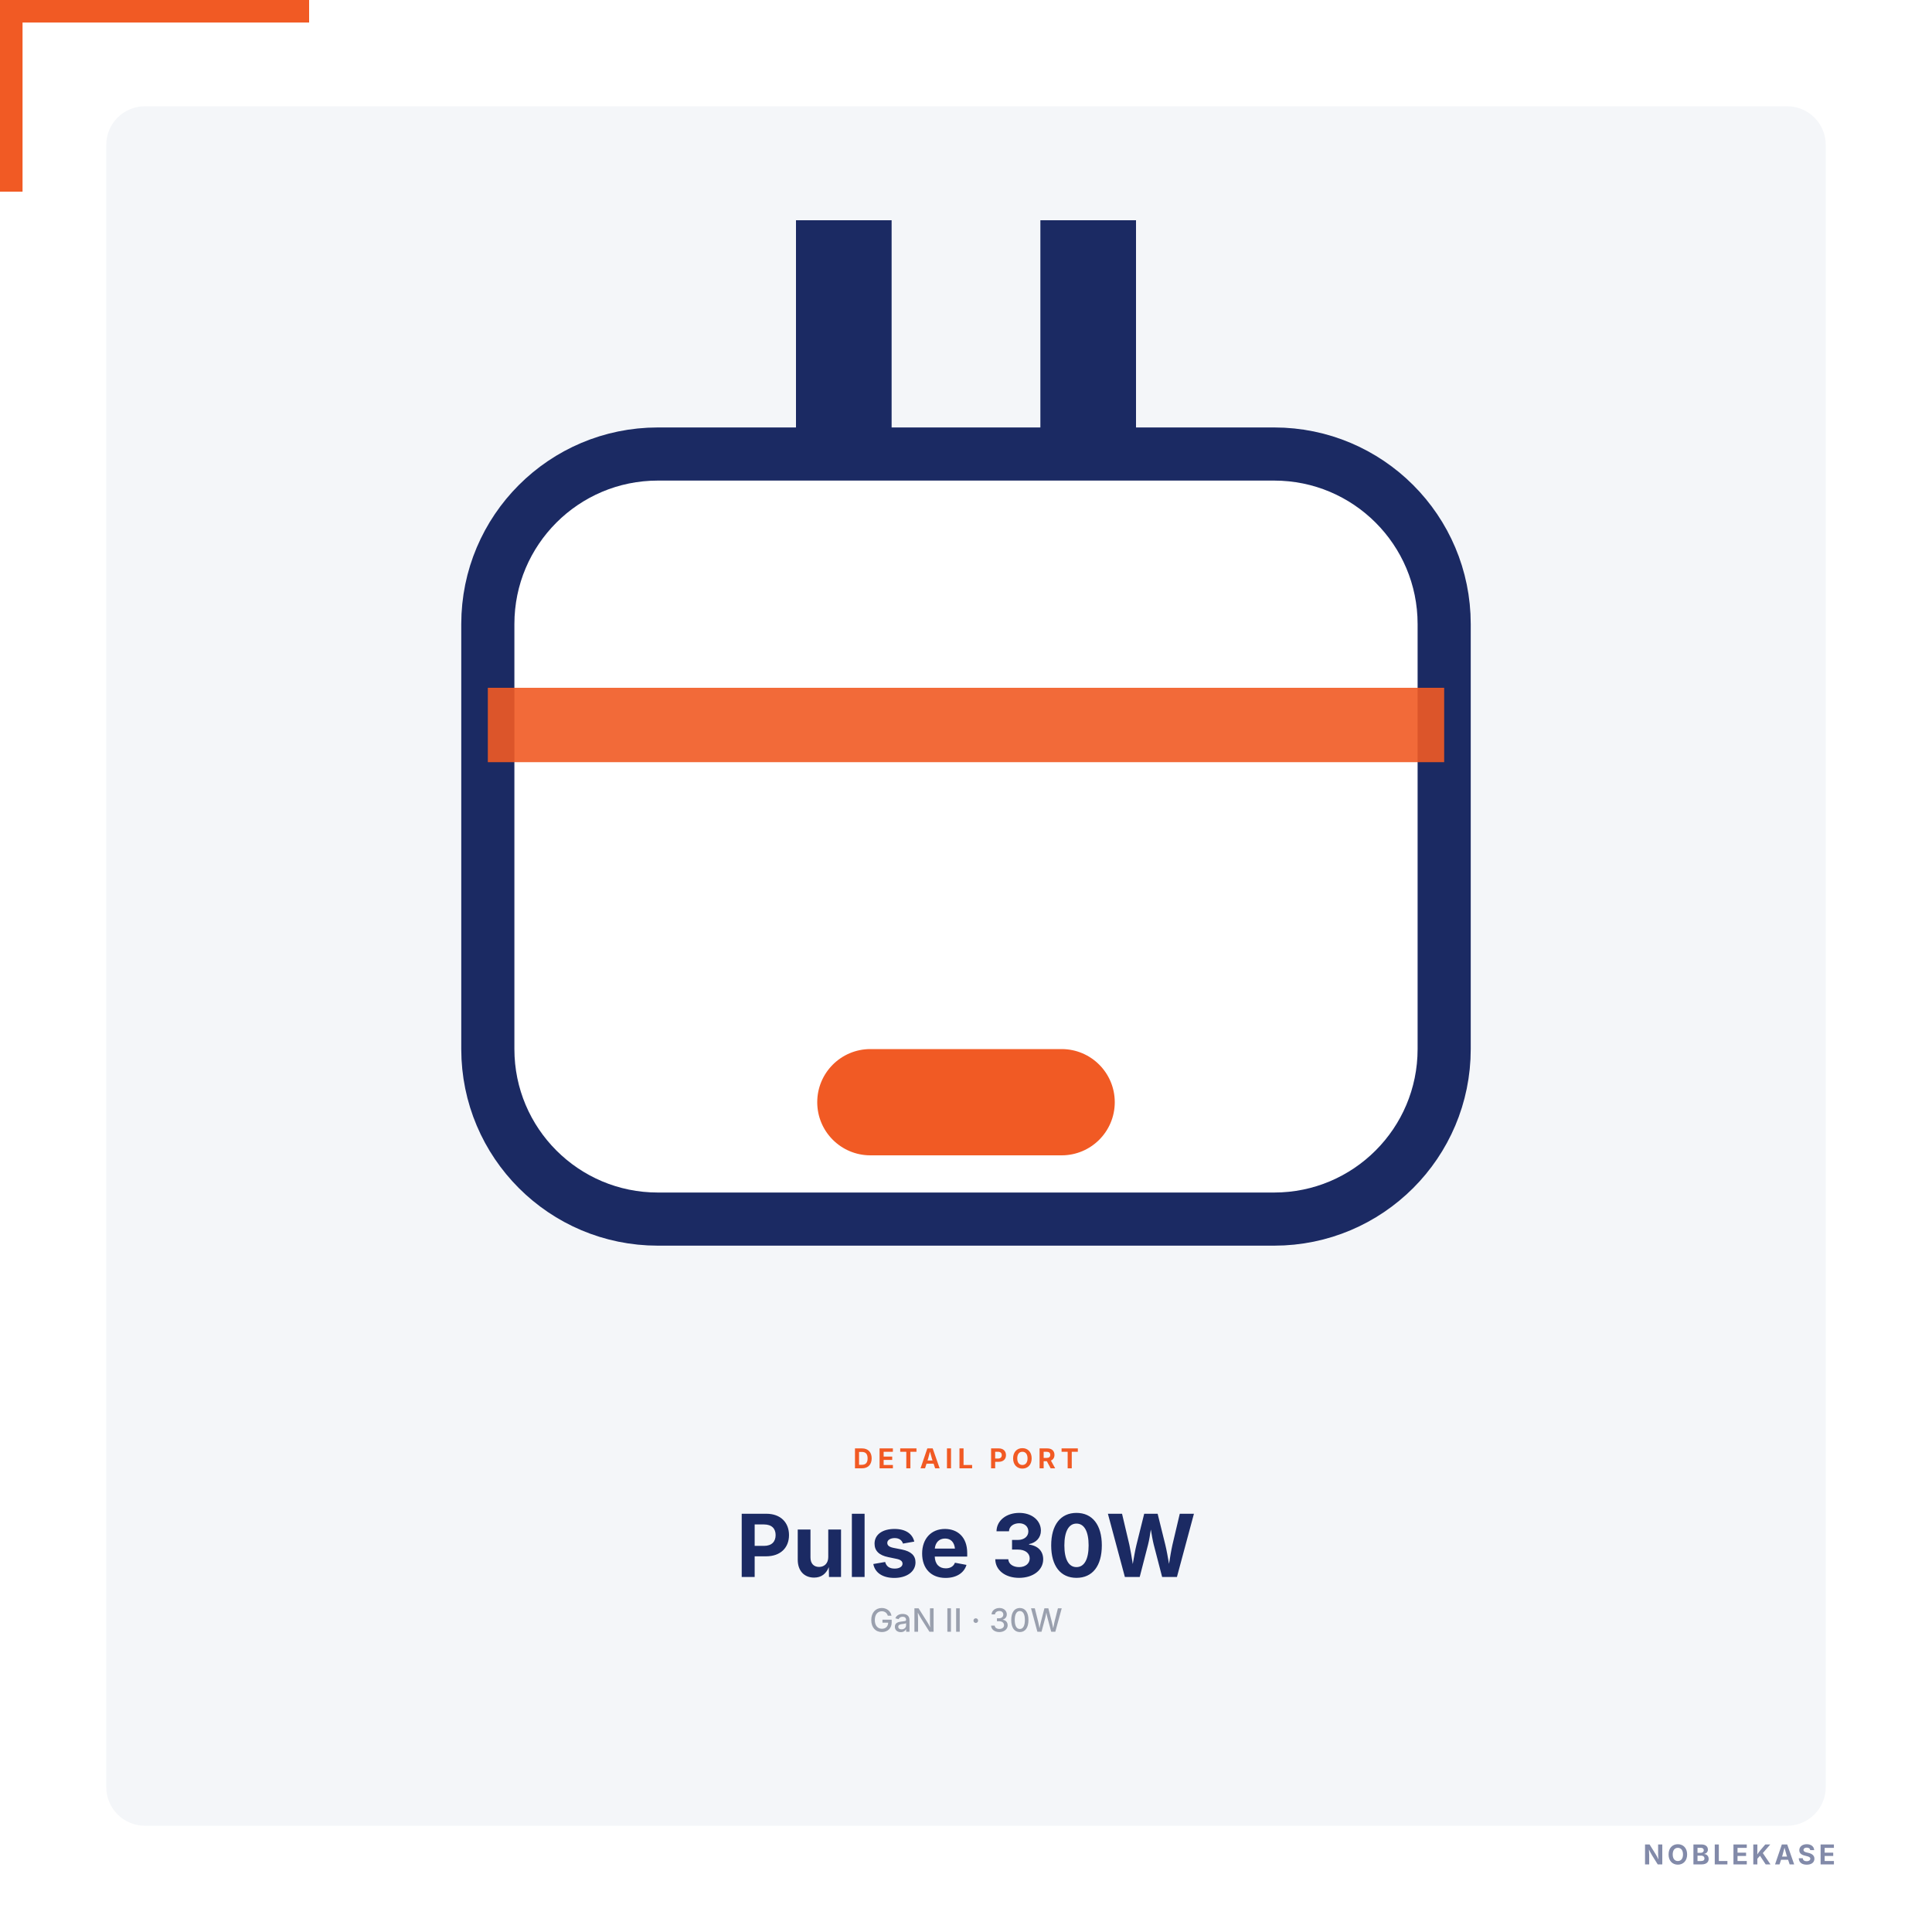
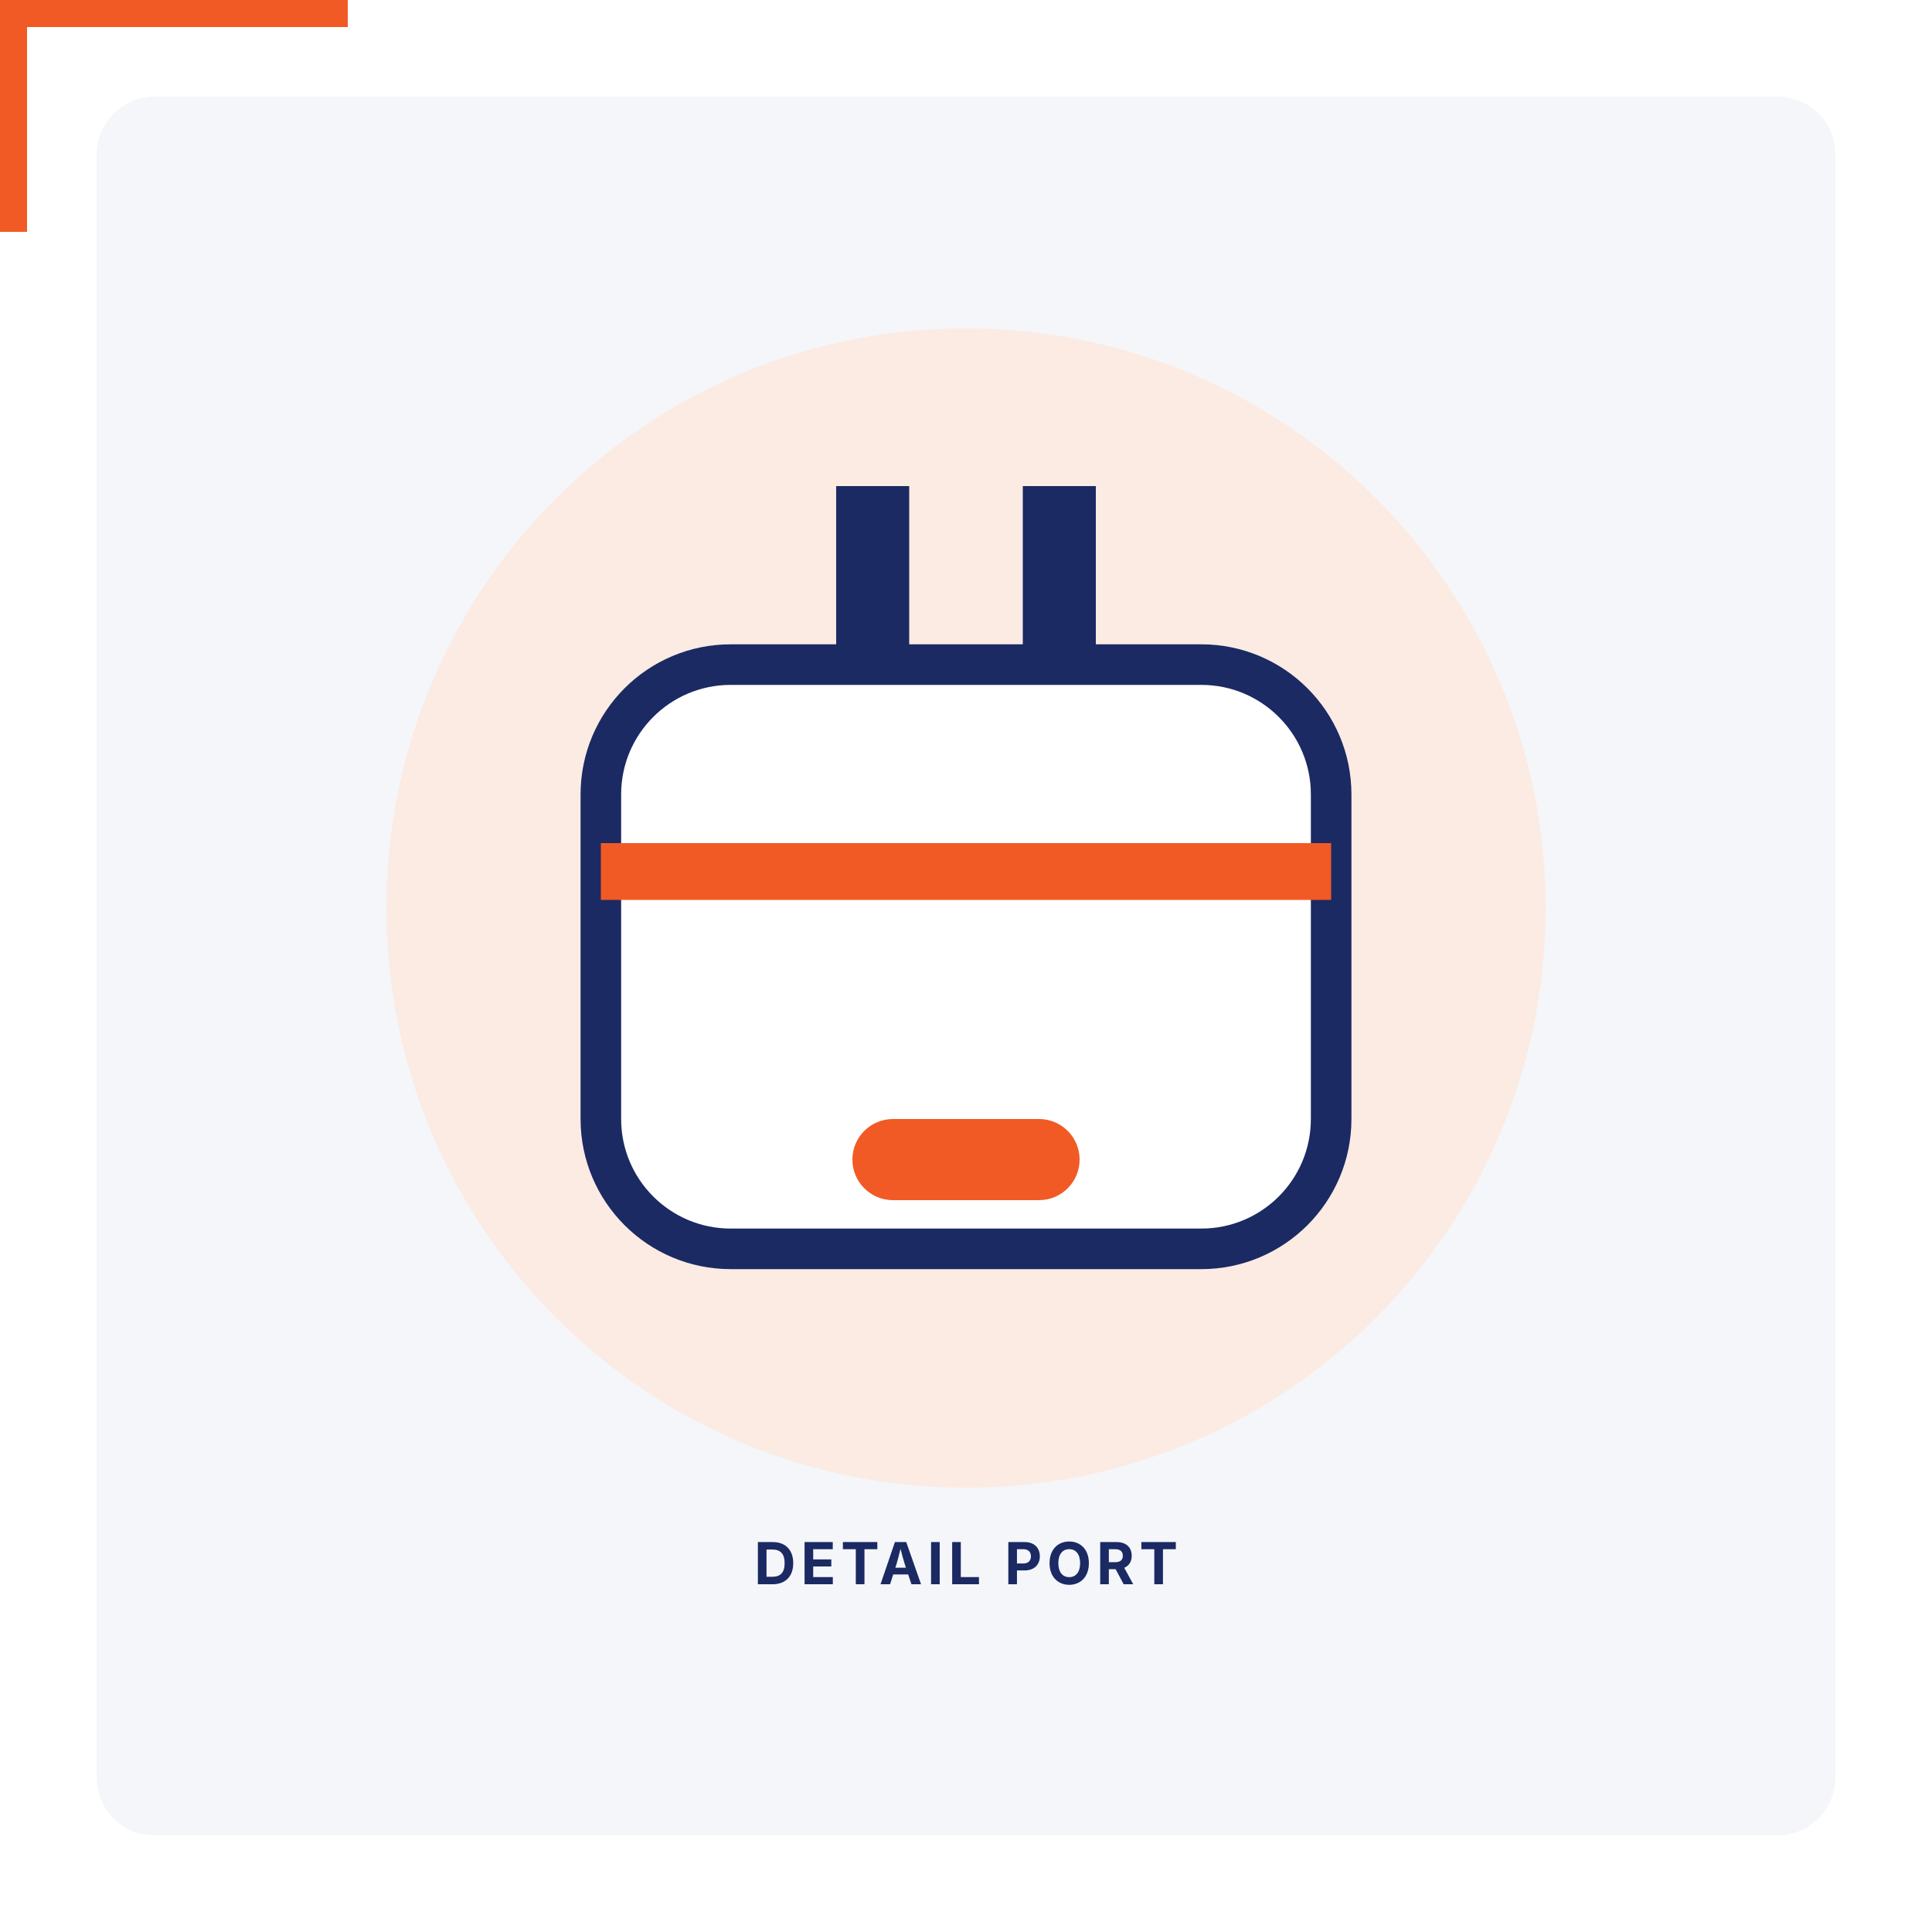
- <svg xmlns="http://www.w3.org/2000/svg" viewBox="0 0 1200 1200" width="1200" height="1200">
-   <rect width="1200" height="1200" fill="#FFFFFF" />
-   <rect x="66" y="66" width="1068" height="1068" rx="24" fill="#F4F6F9" />
-   <rect x="0" y="0" width="192" height="14" fill="#F15A24" />
-   <rect x="0" y="0" width="14" height="119.04" fill="#F15A24" />
-   <g transform="translate(600.0,480.0) scale(6.6)" stroke="#1B2A63" stroke-width="5" fill="none" stroke-linejoin="round" stroke-linecap="round">
+ <svg xmlns="http://www.w3.org/2000/svg" viewBox="0 0 1000 1000" width="1000" height="1000">
+   <rect width="1000" height="1000" fill="#FFFFFF" />
+   <rect x="50" y="50" width="900" height="900" rx="30" fill="#F4F6F9" />
+   <rect x="0" y="0" width="180" height="14" fill="#F15A24" />
+   <rect x="0" y="0" width="14" height="120" fill="#F15A24" />
+   <circle cx="500.0" cy="470.0" r="300.0" fill="#FDE7DC" opacity="0.75" />
+   <g transform="translate(500.0,470.0) scale(4.2)" stroke="#1B2A63" stroke-width="5" fill="none" stroke-linejoin="round" stroke-linecap="round">
    <rect x="-45" y="-30" width="90" height="72" rx="16" fill="#FFFFFF" />
    <rect x="-16" y="-52" width="9" height="24" fill="#1B2A63" stroke="none" />
    <rect x="7" y="-52" width="9" height="24" fill="#1B2A63" stroke="none" />
    <rect x="-14" y="26" width="28" height="10" rx="5" fill="#F15A24" stroke="none" />
-     <rect x="-45" y="-8" width="90" height="7" fill="#F15A24" stroke="none" opacity="0.9" />
+     <rect x="-45" y="-8" width="90" height="7" fill="#F15A24" stroke="none" />
  </g>
-   <text x="600.0" y="912.0" text-anchor="middle" font-family="Inter, Helvetica, Arial, sans-serif" font-size="17" font-weight="700" fill="#F15A24" letter-spacing="3">DETAIL PORT</text>
-   <text x="600.0" y="979.5" text-anchor="middle" font-family="Inter, Helvetica, Arial, sans-serif" font-size="54" font-weight="700" fill="#1B2A63">Pulse 30W</text>
-   <text x="600.0" y="1013.5" text-anchor="middle" font-family="Inter, Helvetica, Arial, sans-serif" font-size="20" font-weight="500" fill="#9AA0AE">GaN II · 30W</text>
-   <text x="1140" y="1158" text-anchor="end" font-family="Inter, Helvetica, Arial, sans-serif" font-size="17" font-weight="700" fill="#1B2A63" opacity="0.55" letter-spacing="2">NOBLEKASE</text>
+   <text x="500.0" y="820.0" text-anchor="middle" font-family="Inter, Helvetica, Arial, sans-serif" font-size="30" font-weight="700" fill="#1B2A63" letter-spacing="2.5">DETAIL PORT</text>
</svg>
